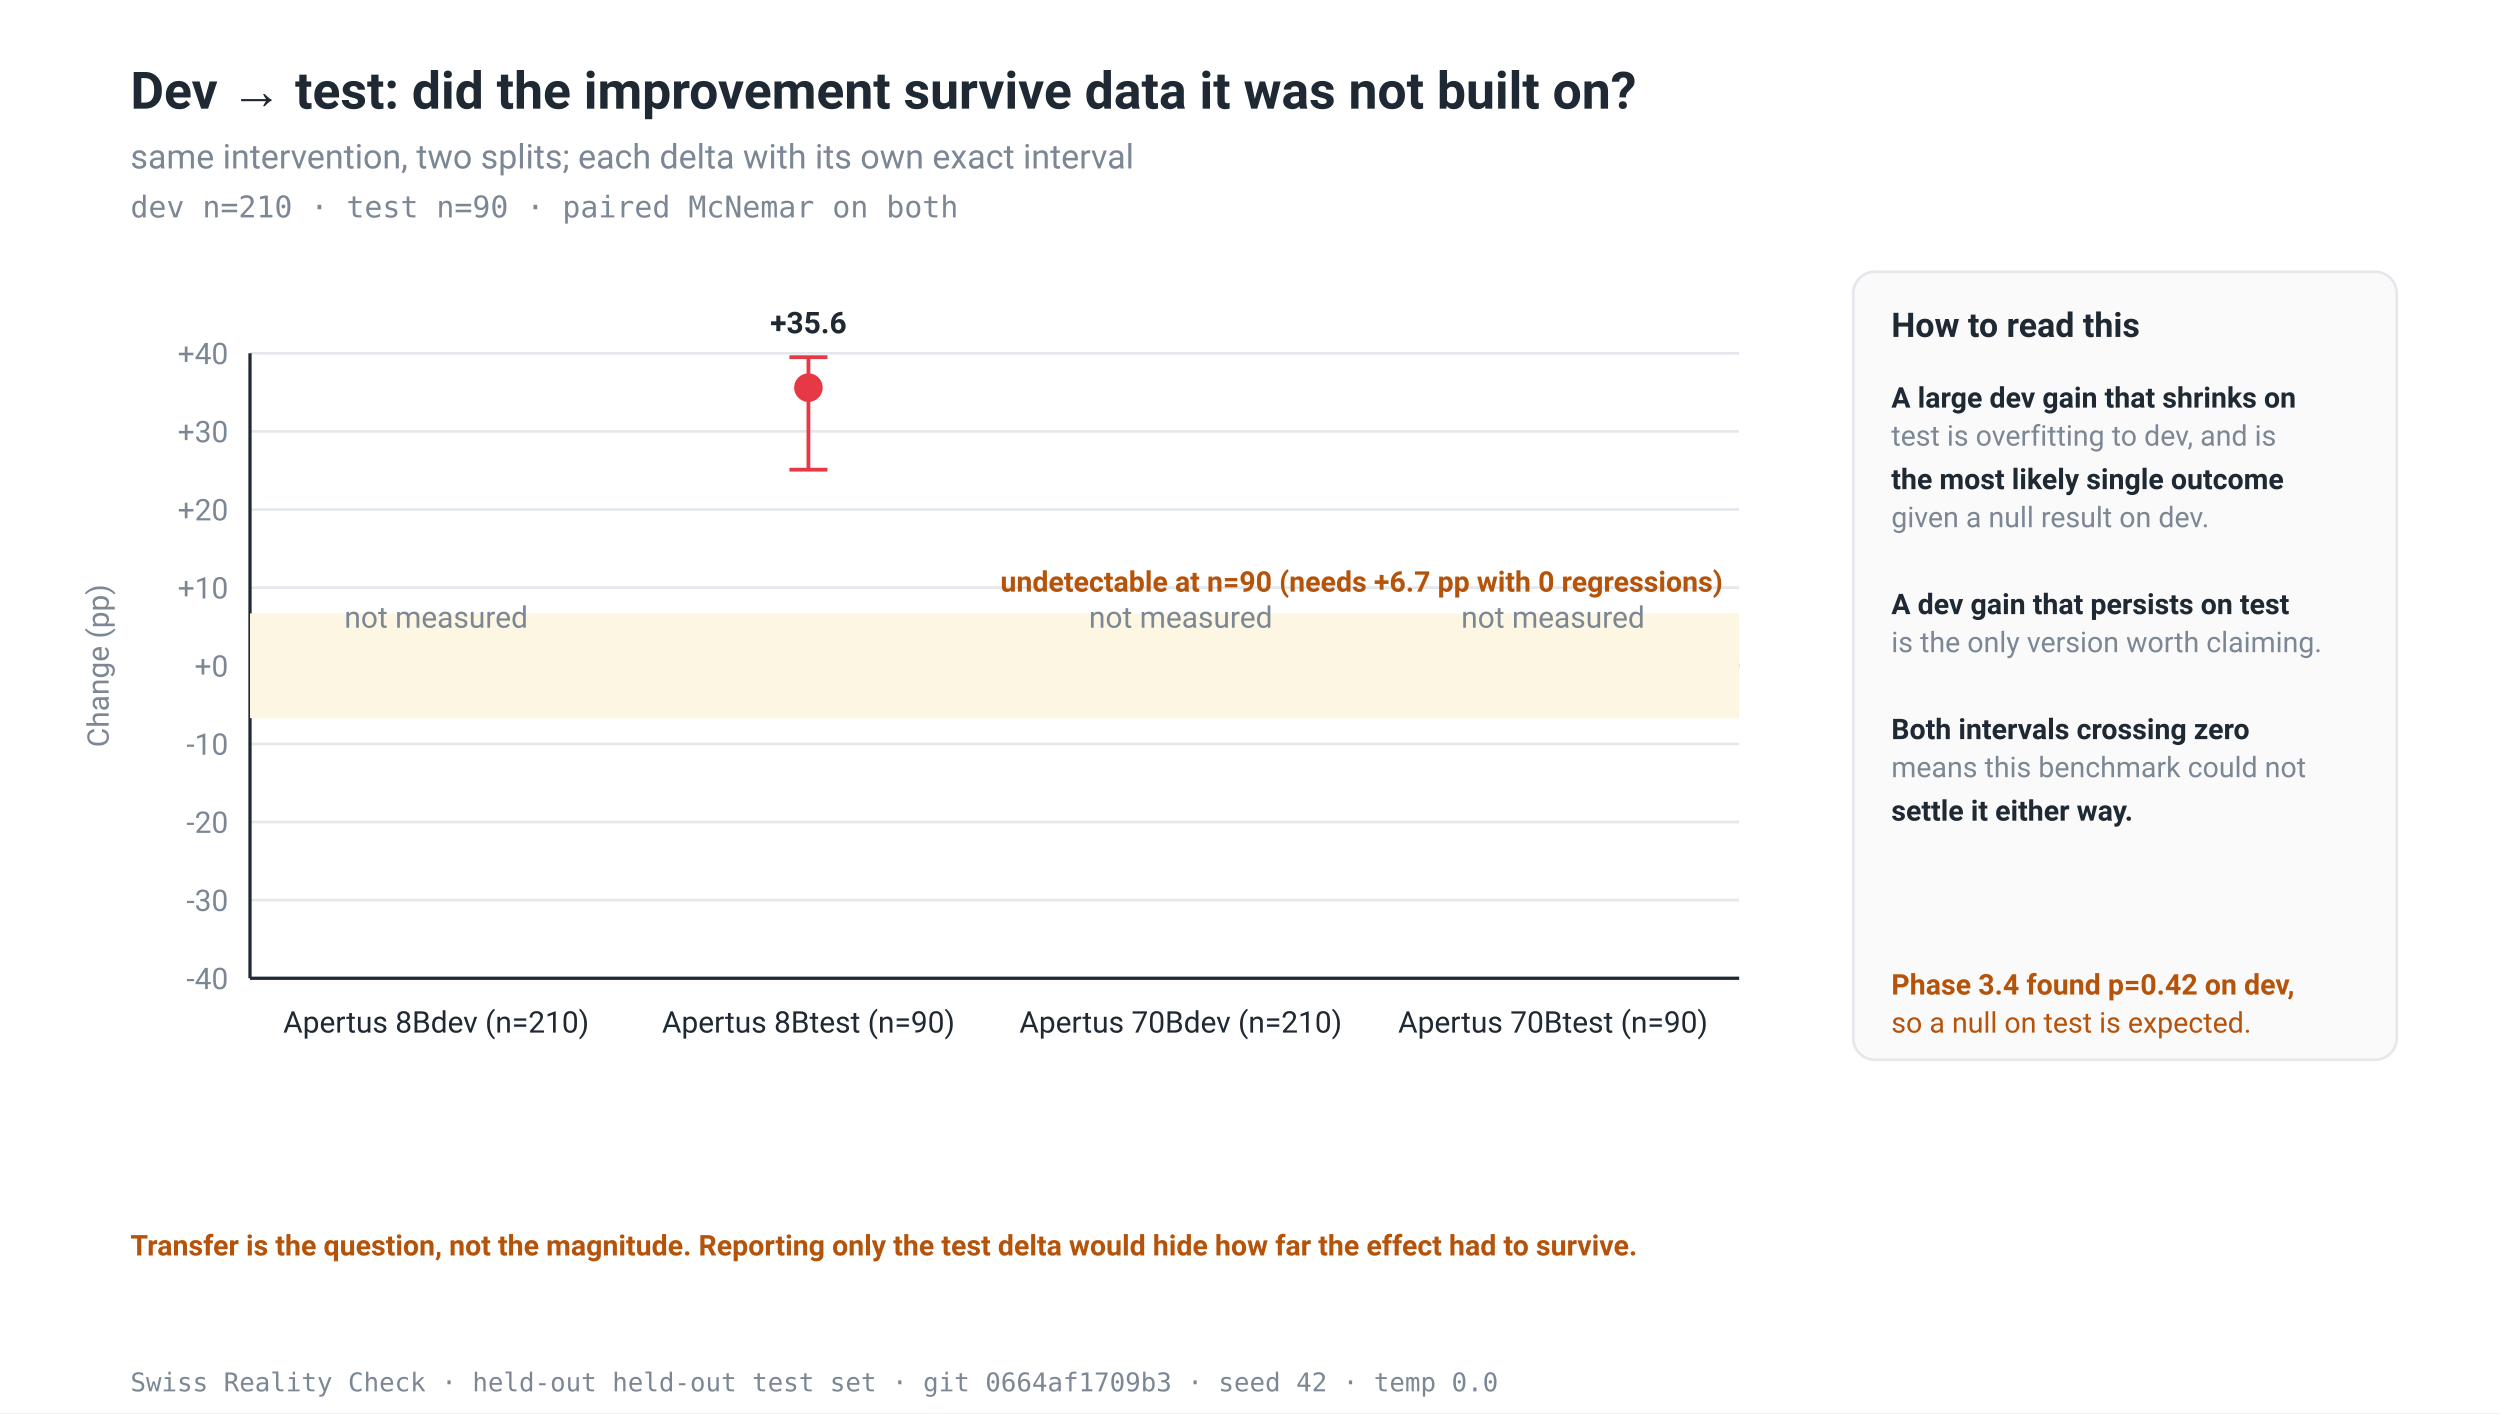
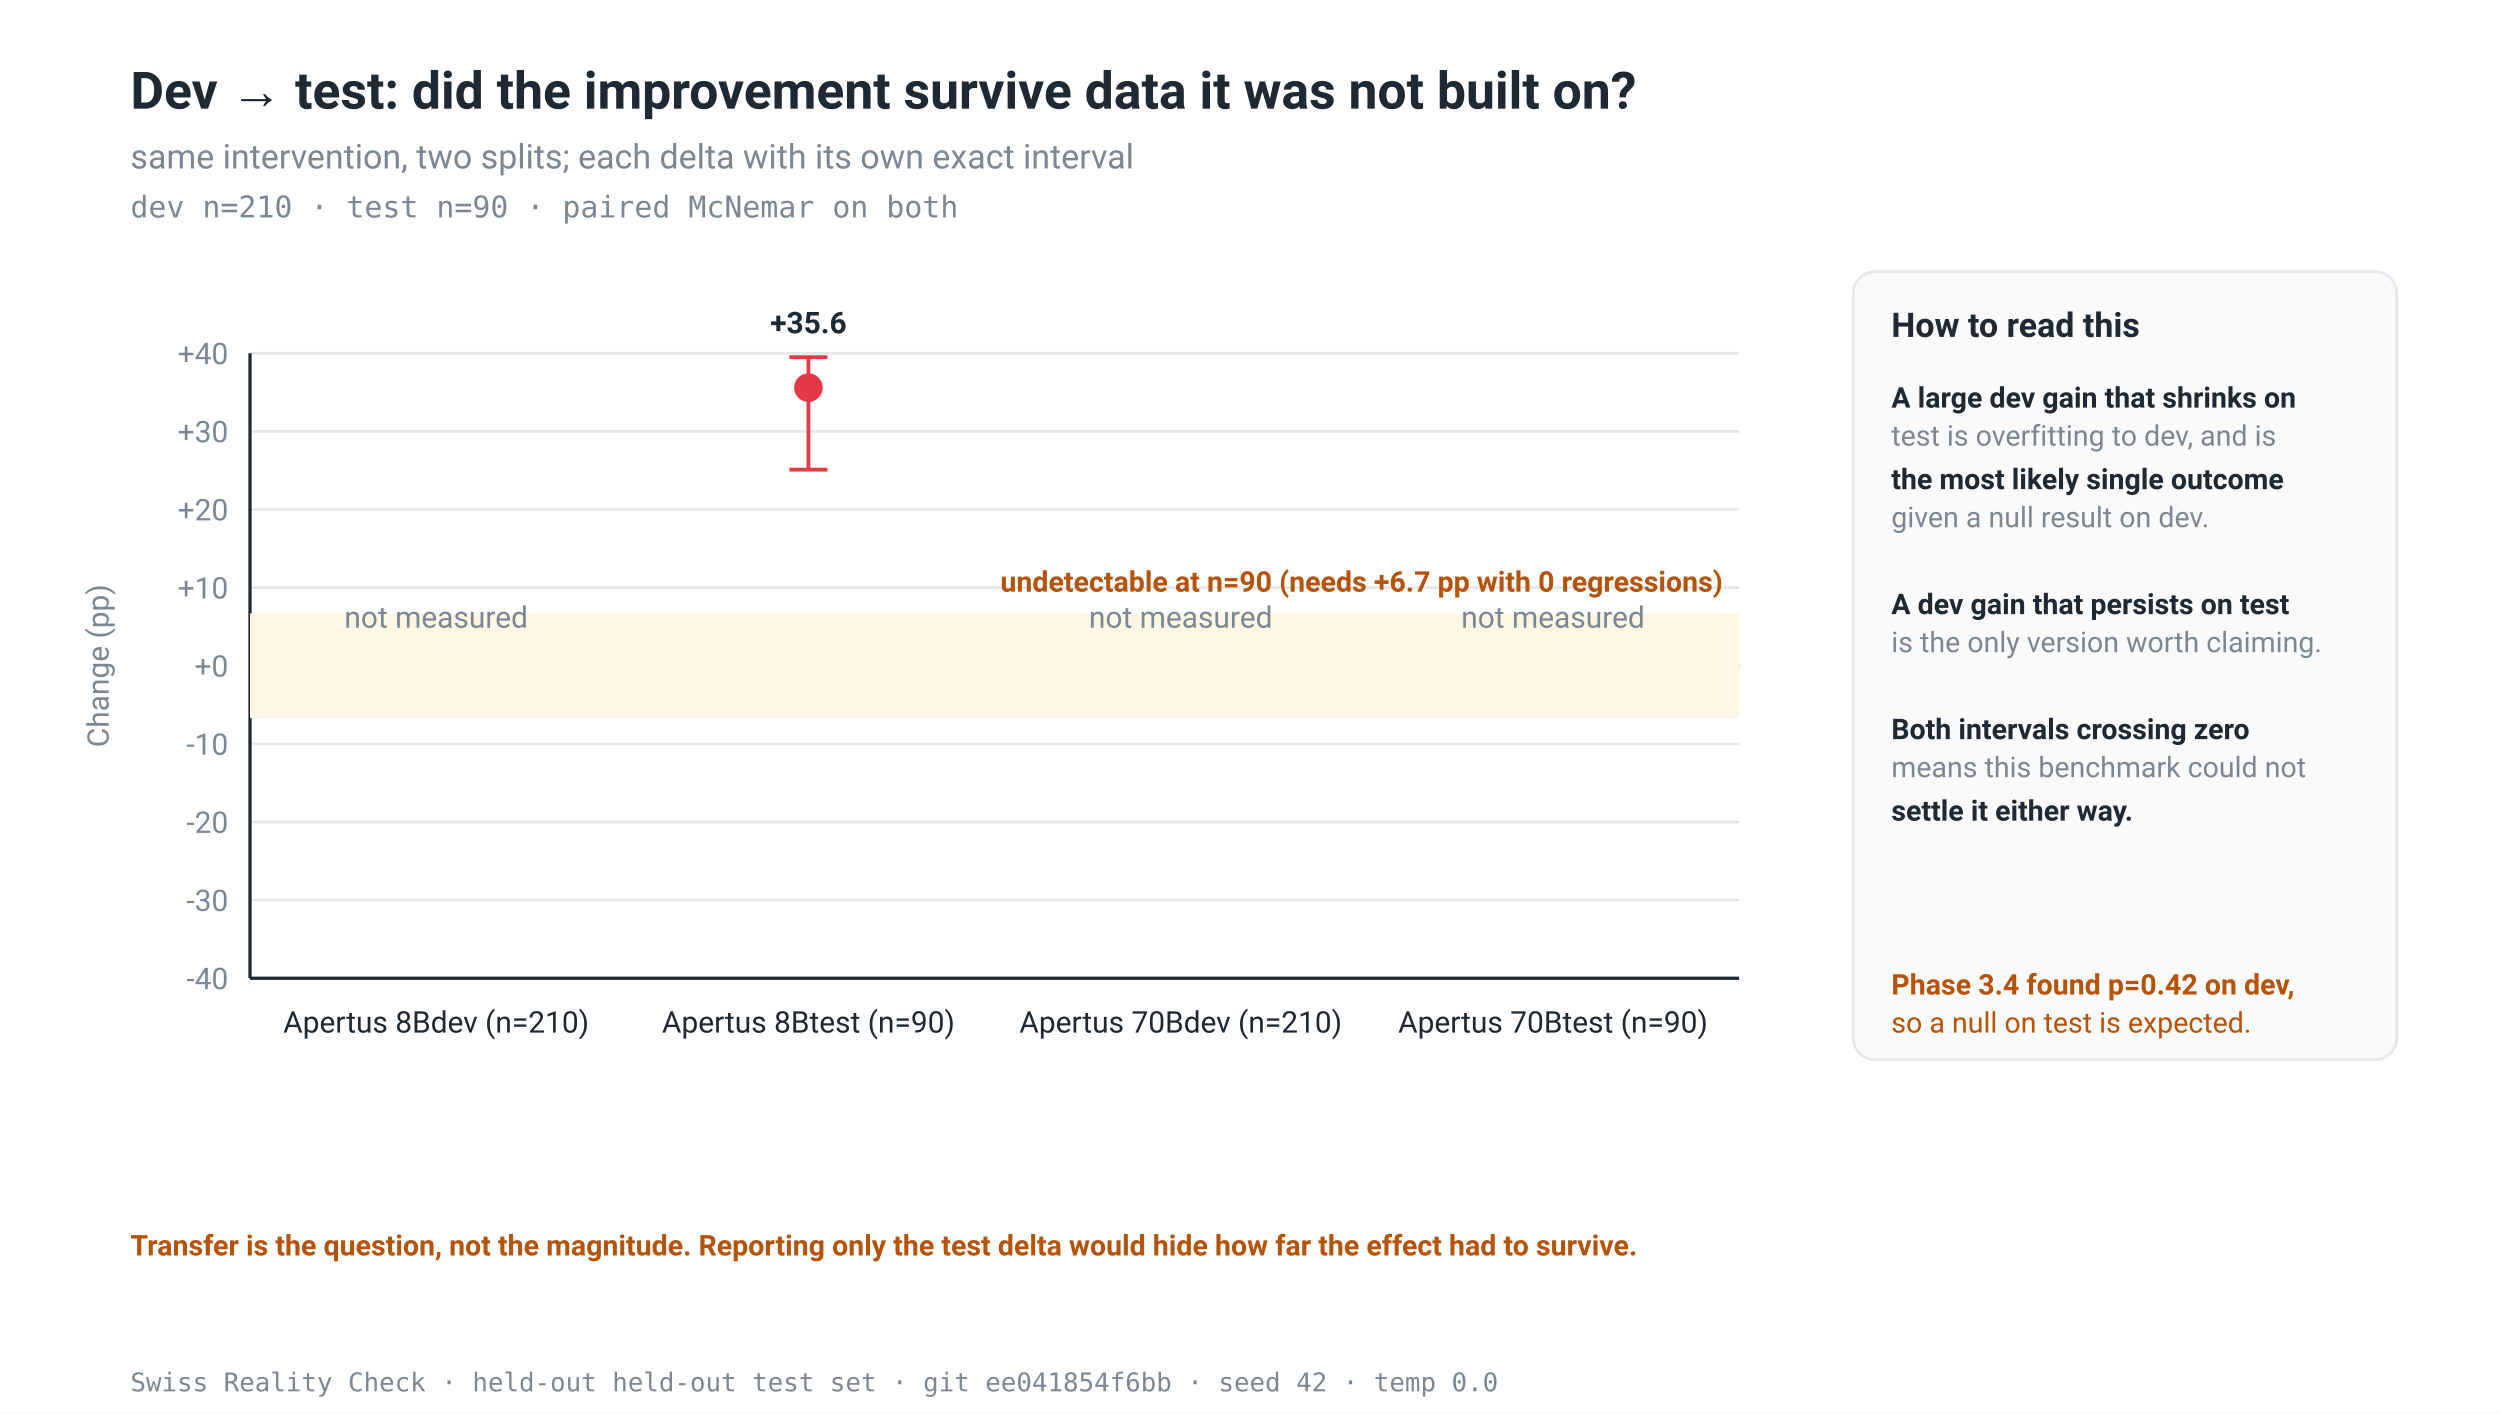
<svg xmlns="http://www.w3.org/2000/svg" width="920" height="520" viewBox="0 0 920 520" role="img" aria-labelledby="t" font-family="ui-sans-serif, -apple-system, 'Segoe UI', Roboto, 'Helvetica Neue', Arial, sans-serif">
  <rect width="920" height="520" fill="#FFFFFF" />
  <text x="48.00" y="40.00" font-family="ui-sans-serif, -apple-system, 'Segoe UI', Roboto, 'Helvetica Neue', Arial, sans-serif" font-size="19" fill="#1F2933" font-weight="bold" text-anchor="start" opacity="1.0" font-style="">Dev → test: did the improvement survive data it was not built on?</text>
  <text x="48.00" y="62.00" font-family="ui-sans-serif, -apple-system, 'Segoe UI', Roboto, 'Helvetica Neue', Arial, sans-serif" font-size="12.5" fill="#7B8794" font-weight="normal" text-anchor="start" opacity="1.0" font-style="">same intervention, two splits; each delta with its own exact interval</text>
  <text x="48.00" y="80.00" font-family="ui-monospace, SFMono-Regular, Menlo, Consolas, monospace" font-size="11" fill="#7B8794" font-weight="normal" text-anchor="start" opacity="1.0" font-style="">dev n=210 · test n=90 · paired McNemar on both</text>
  <line x1="92.00" y1="360.00" x2="640.00" y2="360.00" stroke="#E4E7EB" stroke-width="1" stroke-linecap="butt" />
  <text x="84.00" y="364.00" font-family="ui-sans-serif, -apple-system, 'Segoe UI', Roboto, 'Helvetica Neue', Arial, sans-serif" font-size="11" fill="#7B8794" font-weight="normal" text-anchor="end" opacity="1.0" font-style="">-40</text>
  <line x1="92.00" y1="331.25" x2="640.00" y2="331.25" stroke="#E4E7EB" stroke-width="1" stroke-linecap="butt" />
  <text x="84.00" y="335.25" font-family="ui-sans-serif, -apple-system, 'Segoe UI', Roboto, 'Helvetica Neue', Arial, sans-serif" font-size="11" fill="#7B8794" font-weight="normal" text-anchor="end" opacity="1.0" font-style="">-30</text>
  <line x1="92.00" y1="302.50" x2="640.00" y2="302.50" stroke="#E4E7EB" stroke-width="1" stroke-linecap="butt" />
  <text x="84.00" y="306.50" font-family="ui-sans-serif, -apple-system, 'Segoe UI', Roboto, 'Helvetica Neue', Arial, sans-serif" font-size="11" fill="#7B8794" font-weight="normal" text-anchor="end" opacity="1.0" font-style="">-20</text>
  <line x1="92.00" y1="273.75" x2="640.00" y2="273.75" stroke="#E4E7EB" stroke-width="1" stroke-linecap="butt" />
  <text x="84.00" y="277.75" font-family="ui-sans-serif, -apple-system, 'Segoe UI', Roboto, 'Helvetica Neue', Arial, sans-serif" font-size="11" fill="#7B8794" font-weight="normal" text-anchor="end" opacity="1.0" font-style="">-10</text>
  <line x1="92.00" y1="245.00" x2="640.00" y2="245.00" stroke="#E4E7EB" stroke-width="1" stroke-linecap="butt" />
  <text x="84.00" y="249.00" font-family="ui-sans-serif, -apple-system, 'Segoe UI', Roboto, 'Helvetica Neue', Arial, sans-serif" font-size="11" fill="#7B8794" font-weight="normal" text-anchor="end" opacity="1.0" font-style="">+0</text>
  <line x1="92.00" y1="216.25" x2="640.00" y2="216.25" stroke="#E4E7EB" stroke-width="1" stroke-linecap="butt" />
  <text x="84.00" y="220.25" font-family="ui-sans-serif, -apple-system, 'Segoe UI', Roboto, 'Helvetica Neue', Arial, sans-serif" font-size="11" fill="#7B8794" font-weight="normal" text-anchor="end" opacity="1.0" font-style="">+10</text>
  <line x1="92.00" y1="187.50" x2="640.00" y2="187.50" stroke="#E4E7EB" stroke-width="1" stroke-linecap="butt" />
  <text x="84.00" y="191.50" font-family="ui-sans-serif, -apple-system, 'Segoe UI', Roboto, 'Helvetica Neue', Arial, sans-serif" font-size="11" fill="#7B8794" font-weight="normal" text-anchor="end" opacity="1.0" font-style="">+20</text>
  <line x1="92.00" y1="158.75" x2="640.00" y2="158.75" stroke="#E4E7EB" stroke-width="1" stroke-linecap="butt" />
  <text x="84.00" y="162.75" font-family="ui-sans-serif, -apple-system, 'Segoe UI', Roboto, 'Helvetica Neue', Arial, sans-serif" font-size="11" fill="#7B8794" font-weight="normal" text-anchor="end" opacity="1.0" font-style="">+30</text>
  <line x1="92.00" y1="130.00" x2="640.00" y2="130.00" stroke="#E4E7EB" stroke-width="1" stroke-linecap="butt" />
  <text x="84.00" y="134.00" font-family="ui-sans-serif, -apple-system, 'Segoe UI', Roboto, 'Helvetica Neue', Arial, sans-serif" font-size="11" fill="#7B8794" font-weight="normal" text-anchor="end" opacity="1.0" font-style="">+40</text>
  <line x1="92.00" y1="130.00" x2="92.00" y2="360.00" stroke="#1F2933" stroke-width="1.2" stroke-linecap="butt" />
  <line x1="92.00" y1="360.00" x2="640.00" y2="360.00" stroke="#1F2933" stroke-width="1.2" stroke-linecap="butt" />
  <text x="40.00" y="245.00" font-family="ui-sans-serif, -apple-system, 'Segoe UI', Roboto, 'Helvetica Neue', Arial, sans-serif" font-size="11" fill="#7B8794" font-weight="normal" text-anchor="middle" transform="rotate(-90 40.00 245.00)">Change (pp)</text>
  <line x1="92.00" y1="245.00" x2="640.00" y2="245.00" stroke="#1F2933" stroke-width="1.4" stroke-linecap="butt" />
  <text x="636.00" y="239.00" font-family="ui-sans-serif, -apple-system, 'Segoe UI', Roboto, 'Helvetica Neue', Arial, sans-serif" font-size="11" fill="#1F2933" font-weight="bold" text-anchor="end" opacity="1.0" font-style="">no change</text>
  <rect x="92.00" y="225.74" width="548.00" height="38.53" rx="0" fill="#FDF6E3" stroke="none" stroke-width="1" opacity="1.0" />
  <text x="634.00" y="217.74" font-family="ui-sans-serif, -apple-system, 'Segoe UI', Roboto, 'Helvetica Neue', Arial, sans-serif" font-size="10.5" fill="#B45309" font-weight="bold" text-anchor="end" opacity="1.0" font-style="">undetectable at n=90 (needs +6.7 pp with 0 regressions)</text>
  <text x="160.50" y="231.00" font-family="ui-sans-serif, -apple-system, 'Segoe UI', Roboto, 'Helvetica Neue', Arial, sans-serif" font-size="11" fill="#7B8794" font-weight="normal" text-anchor="middle" opacity="1.0" font-style="">not measured</text>
  <circle cx="297.50" cy="142.65" r="6" fill="#E63946" stroke="#FFFFFF" stroke-width="1.5" opacity="1.0" />
  <line x1="297.50" y1="172.84" x2="297.50" y2="131.44" stroke="#E63946" stroke-width="1.4" stroke-linecap="butt" />
  <line x1="290.50" y1="172.84" x2="304.50" y2="172.84" stroke="#E63946" stroke-width="1.4" stroke-linecap="butt" />
  <line x1="290.50" y1="131.44" x2="304.50" y2="131.44" stroke="#E63946" stroke-width="1.4" stroke-linecap="butt" />
  <text x="297.50" y="122.65" font-family="ui-sans-serif, -apple-system, 'Segoe UI', Roboto, 'Helvetica Neue', Arial, sans-serif" font-size="11" fill="#1F2933" font-weight="bold" text-anchor="middle" opacity="1.0" font-style="">+35.6</text>
  <text x="434.50" y="231.00" font-family="ui-sans-serif, -apple-system, 'Segoe UI', Roboto, 'Helvetica Neue', Arial, sans-serif" font-size="11" fill="#7B8794" font-weight="normal" text-anchor="middle" opacity="1.0" font-style="">not measured</text>
  <text x="571.50" y="231.00" font-family="ui-sans-serif, -apple-system, 'Segoe UI', Roboto, 'Helvetica Neue', Arial, sans-serif" font-size="11" fill="#7B8794" font-weight="normal" text-anchor="middle" opacity="1.0" font-style="">not measured</text>
  <text x="160.50" y="380.00" font-family="ui-sans-serif, -apple-system, 'Segoe UI', Roboto, 'Helvetica Neue', Arial, sans-serif" font-size="11" fill="#1F2933" font-weight="normal" text-anchor="middle" opacity="1.0" font-style="">Apertus 8B
dev (n=210)</text>
  <text x="297.50" y="380.00" font-family="ui-sans-serif, -apple-system, 'Segoe UI', Roboto, 'Helvetica Neue', Arial, sans-serif" font-size="11" fill="#1F2933" font-weight="normal" text-anchor="middle" opacity="1.0" font-style="">Apertus 8B
test (n=90)</text>
  <text x="434.50" y="380.00" font-family="ui-sans-serif, -apple-system, 'Segoe UI', Roboto, 'Helvetica Neue', Arial, sans-serif" font-size="11" fill="#1F2933" font-weight="normal" text-anchor="middle" opacity="1.0" font-style="">Apertus 70B
dev (n=210)</text>
  <text x="571.50" y="380.00" font-family="ui-sans-serif, -apple-system, 'Segoe UI', Roboto, 'Helvetica Neue', Arial, sans-serif" font-size="11" fill="#1F2933" font-weight="normal" text-anchor="middle" opacity="1.0" font-style="">Apertus 70B
test (n=90)</text>
  <rect x="682.00" y="100.00" width="200.00" height="290.00" rx="8" fill="#FAFAFB" stroke="#E4E7EB" stroke-width="1" opacity="1.0" />
  <text x="696.00" y="124.00" font-family="ui-sans-serif, -apple-system, 'Segoe UI', Roboto, 'Helvetica Neue', Arial, sans-serif" font-size="12.5" fill="#1F2933" font-weight="bold" text-anchor="start" opacity="1.0" font-style="">How to read this</text>
  <text x="696.00" y="150.00" font-family="ui-sans-serif, -apple-system, 'Segoe UI', Roboto, 'Helvetica Neue', Arial, sans-serif" font-size="10.5" fill="#1F2933" font-weight="bold" text-anchor="start" opacity="1.0" font-style="">A large dev gain that shrinks on</text>
  <text x="696.00" y="164.00" font-family="ui-sans-serif, -apple-system, 'Segoe UI', Roboto, 'Helvetica Neue', Arial, sans-serif" font-size="10.5" fill="#7B8794" font-weight="normal" text-anchor="start" opacity="1.0" font-style="">test is overfitting to dev, and is</text>
  <text x="696.00" y="180.00" font-family="ui-sans-serif, -apple-system, 'Segoe UI', Roboto, 'Helvetica Neue', Arial, sans-serif" font-size="10.5" fill="#1F2933" font-weight="bold" text-anchor="start" opacity="1.0" font-style="">the most likely single outcome</text>
  <text x="696.00" y="194.00" font-family="ui-sans-serif, -apple-system, 'Segoe UI', Roboto, 'Helvetica Neue', Arial, sans-serif" font-size="10.5" fill="#7B8794" font-weight="normal" text-anchor="start" opacity="1.0" font-style="">given a null result on dev.</text>
  <text x="696.00" y="226.00" font-family="ui-sans-serif, -apple-system, 'Segoe UI', Roboto, 'Helvetica Neue', Arial, sans-serif" font-size="10.5" fill="#1F2933" font-weight="bold" text-anchor="start" opacity="1.0" font-style="">A dev gain that persists on test</text>
  <text x="696.00" y="240.00" font-family="ui-sans-serif, -apple-system, 'Segoe UI', Roboto, 'Helvetica Neue', Arial, sans-serif" font-size="10.5" fill="#7B8794" font-weight="normal" text-anchor="start" opacity="1.0" font-style="">is the only version worth claiming.</text>
  <text x="696.00" y="272.00" font-family="ui-sans-serif, -apple-system, 'Segoe UI', Roboto, 'Helvetica Neue', Arial, sans-serif" font-size="10.5" fill="#1F2933" font-weight="bold" text-anchor="start" opacity="1.0" font-style="">Both intervals crossing zero</text>
  <text x="696.00" y="286.00" font-family="ui-sans-serif, -apple-system, 'Segoe UI', Roboto, 'Helvetica Neue', Arial, sans-serif" font-size="10.5" fill="#7B8794" font-weight="normal" text-anchor="start" opacity="1.0" font-style="">means this benchmark could not</text>
  <text x="696.00" y="302.00" font-family="ui-sans-serif, -apple-system, 'Segoe UI', Roboto, 'Helvetica Neue', Arial, sans-serif" font-size="10.5" fill="#1F2933" font-weight="bold" text-anchor="start" opacity="1.0" font-style="">settle it either way.</text>
  <text x="696.00" y="366.00" font-family="ui-sans-serif, -apple-system, 'Segoe UI', Roboto, 'Helvetica Neue', Arial, sans-serif" font-size="10.5" fill="#B45309" font-weight="bold" text-anchor="start" opacity="1.0" font-style="">Phase 3.4 found p=0.42 on dev,</text>
  <text x="696.00" y="380.00" font-family="ui-sans-serif, -apple-system, 'Segoe UI', Roboto, 'Helvetica Neue', Arial, sans-serif" font-size="10.5" fill="#B45309" font-weight="normal" text-anchor="start" opacity="1.0" font-style="">so a null on test is expected.</text>
  <text x="48.00" y="462.00" font-family="ui-sans-serif, -apple-system, 'Segoe UI', Roboto, 'Helvetica Neue', Arial, sans-serif" font-size="10.5" fill="#B45309" font-weight="bold" text-anchor="start" opacity="1.0" font-style="">Transfer is the question, not the magnitude. Reporting only the test delta would hide how far the effect had to survive.</text>
-   <text x="48.00" y="512.00" font-family="ui-monospace, SFMono-Regular, Menlo, Consolas, monospace" font-size="9.5" fill="#7B8794" font-weight="normal" text-anchor="start" opacity="1.0" font-style="">Swiss Reality Check · held-out held-out test set · git 0664af1709b3 · seed 42 · temp 0.0</text>
+   <text x="48.00" y="512.00" font-family="ui-monospace, SFMono-Regular, Menlo, Consolas, monospace" font-size="9.5" fill="#7B8794" font-weight="normal" text-anchor="start" opacity="1.0" font-style="">Swiss Reality Check · held-out held-out test set · git ee041854f6bb · seed 42 · temp 0.0</text>
</svg>
